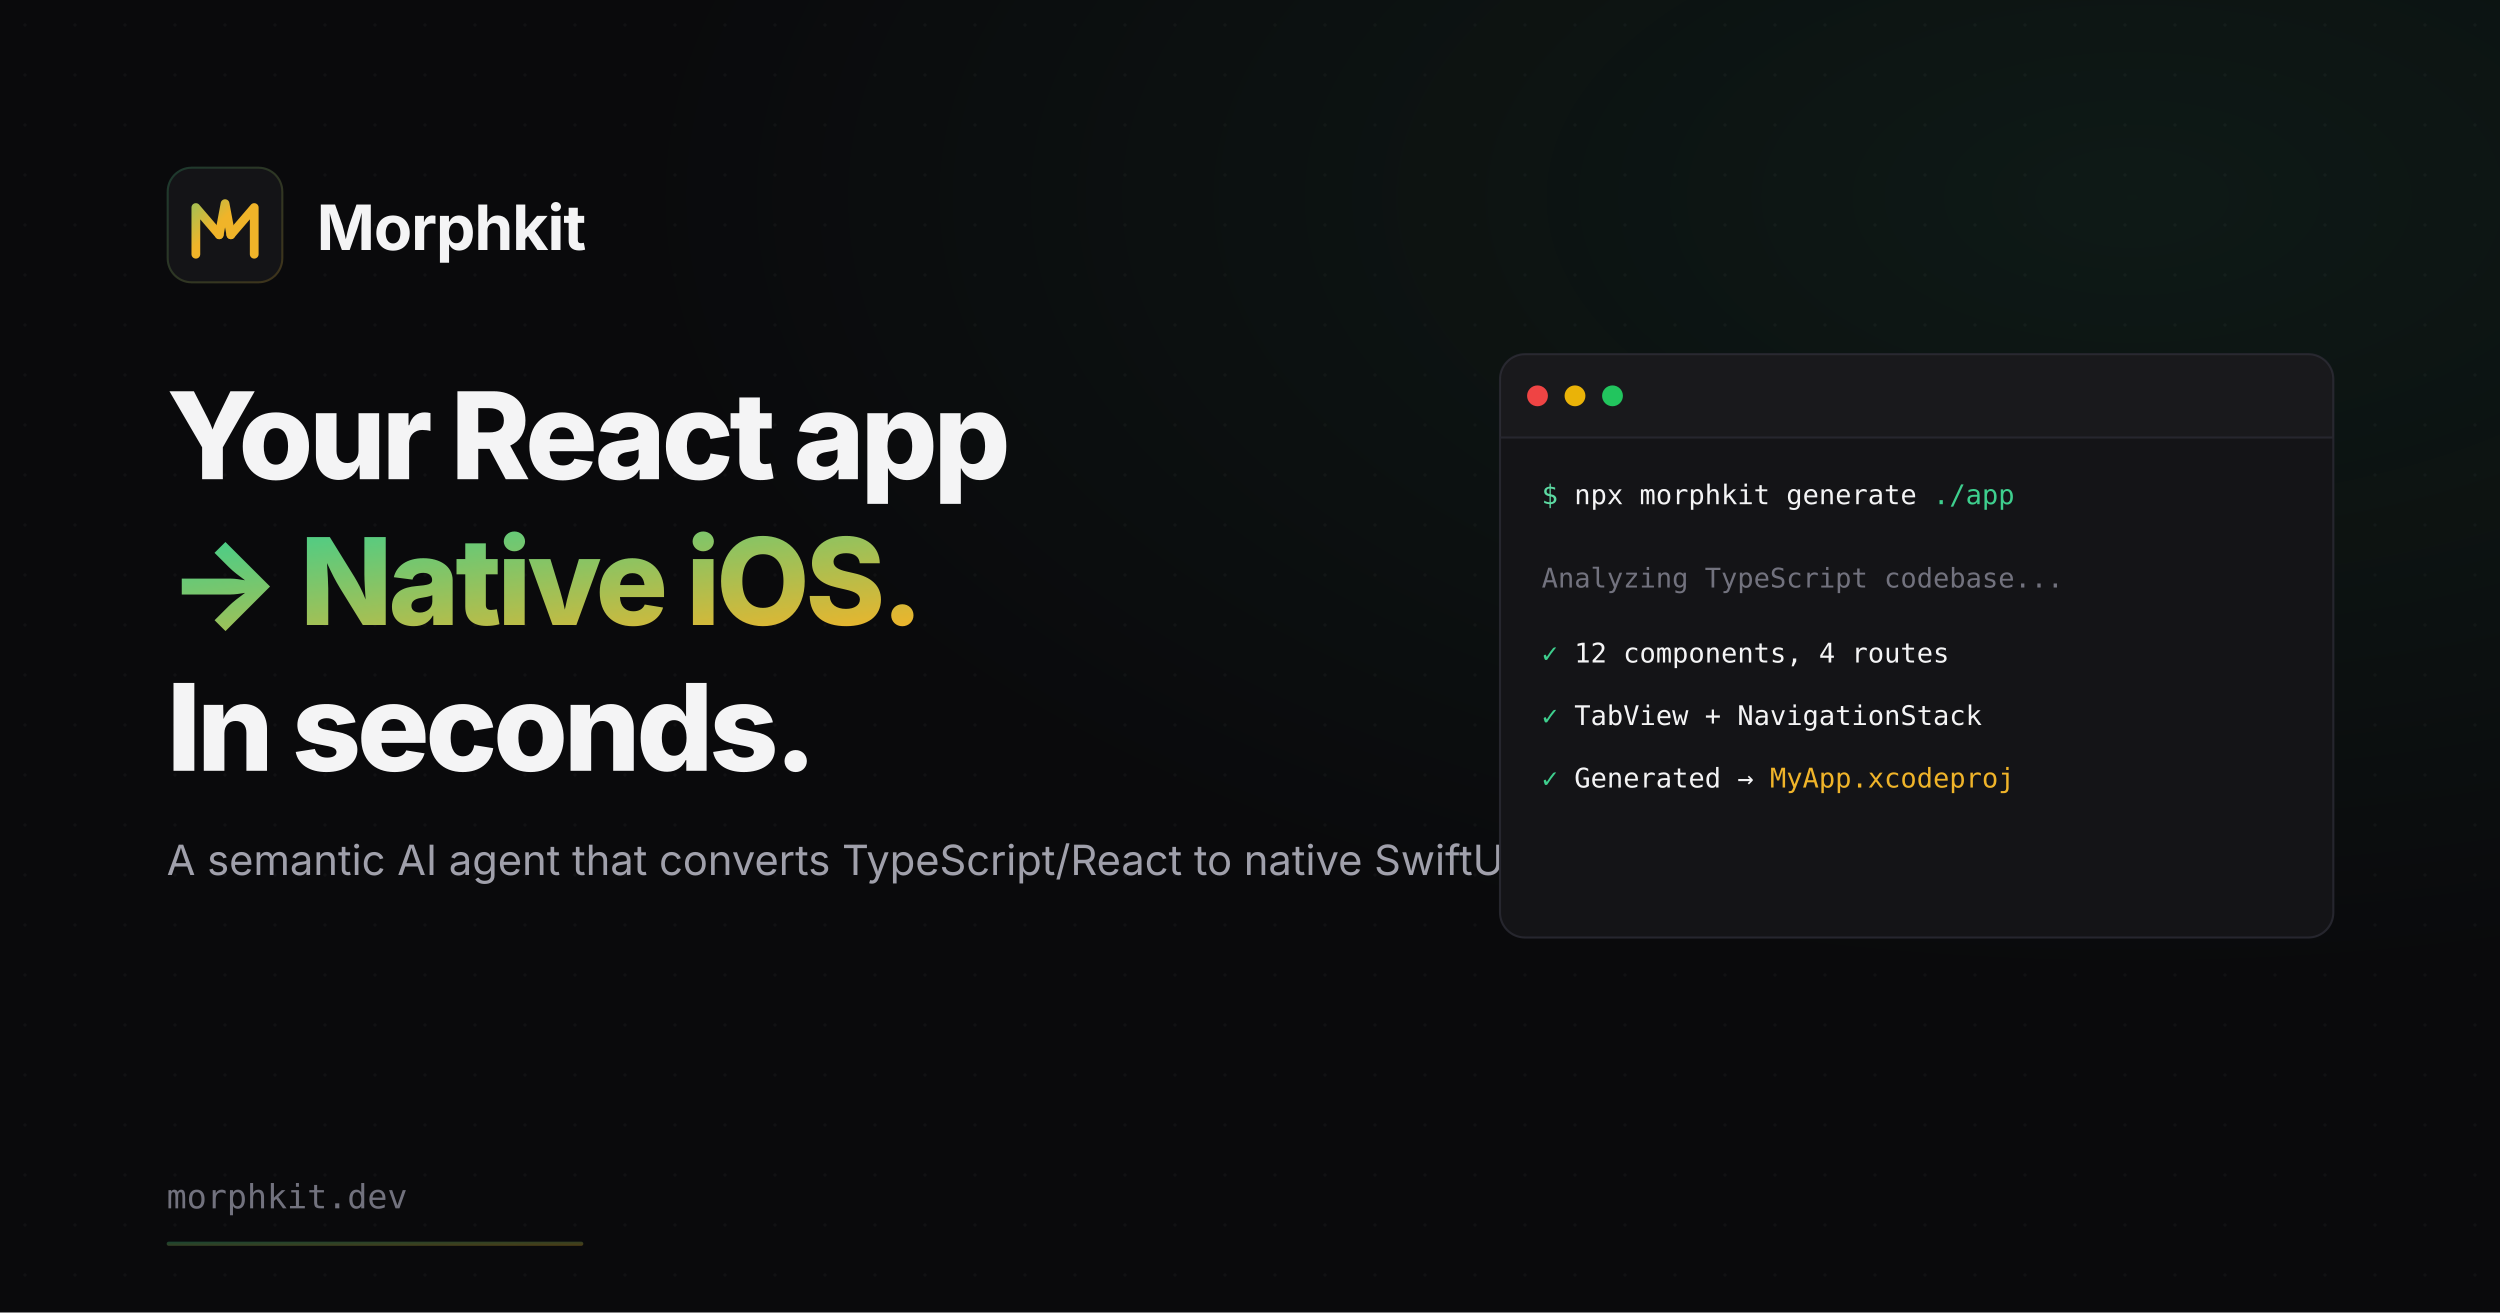
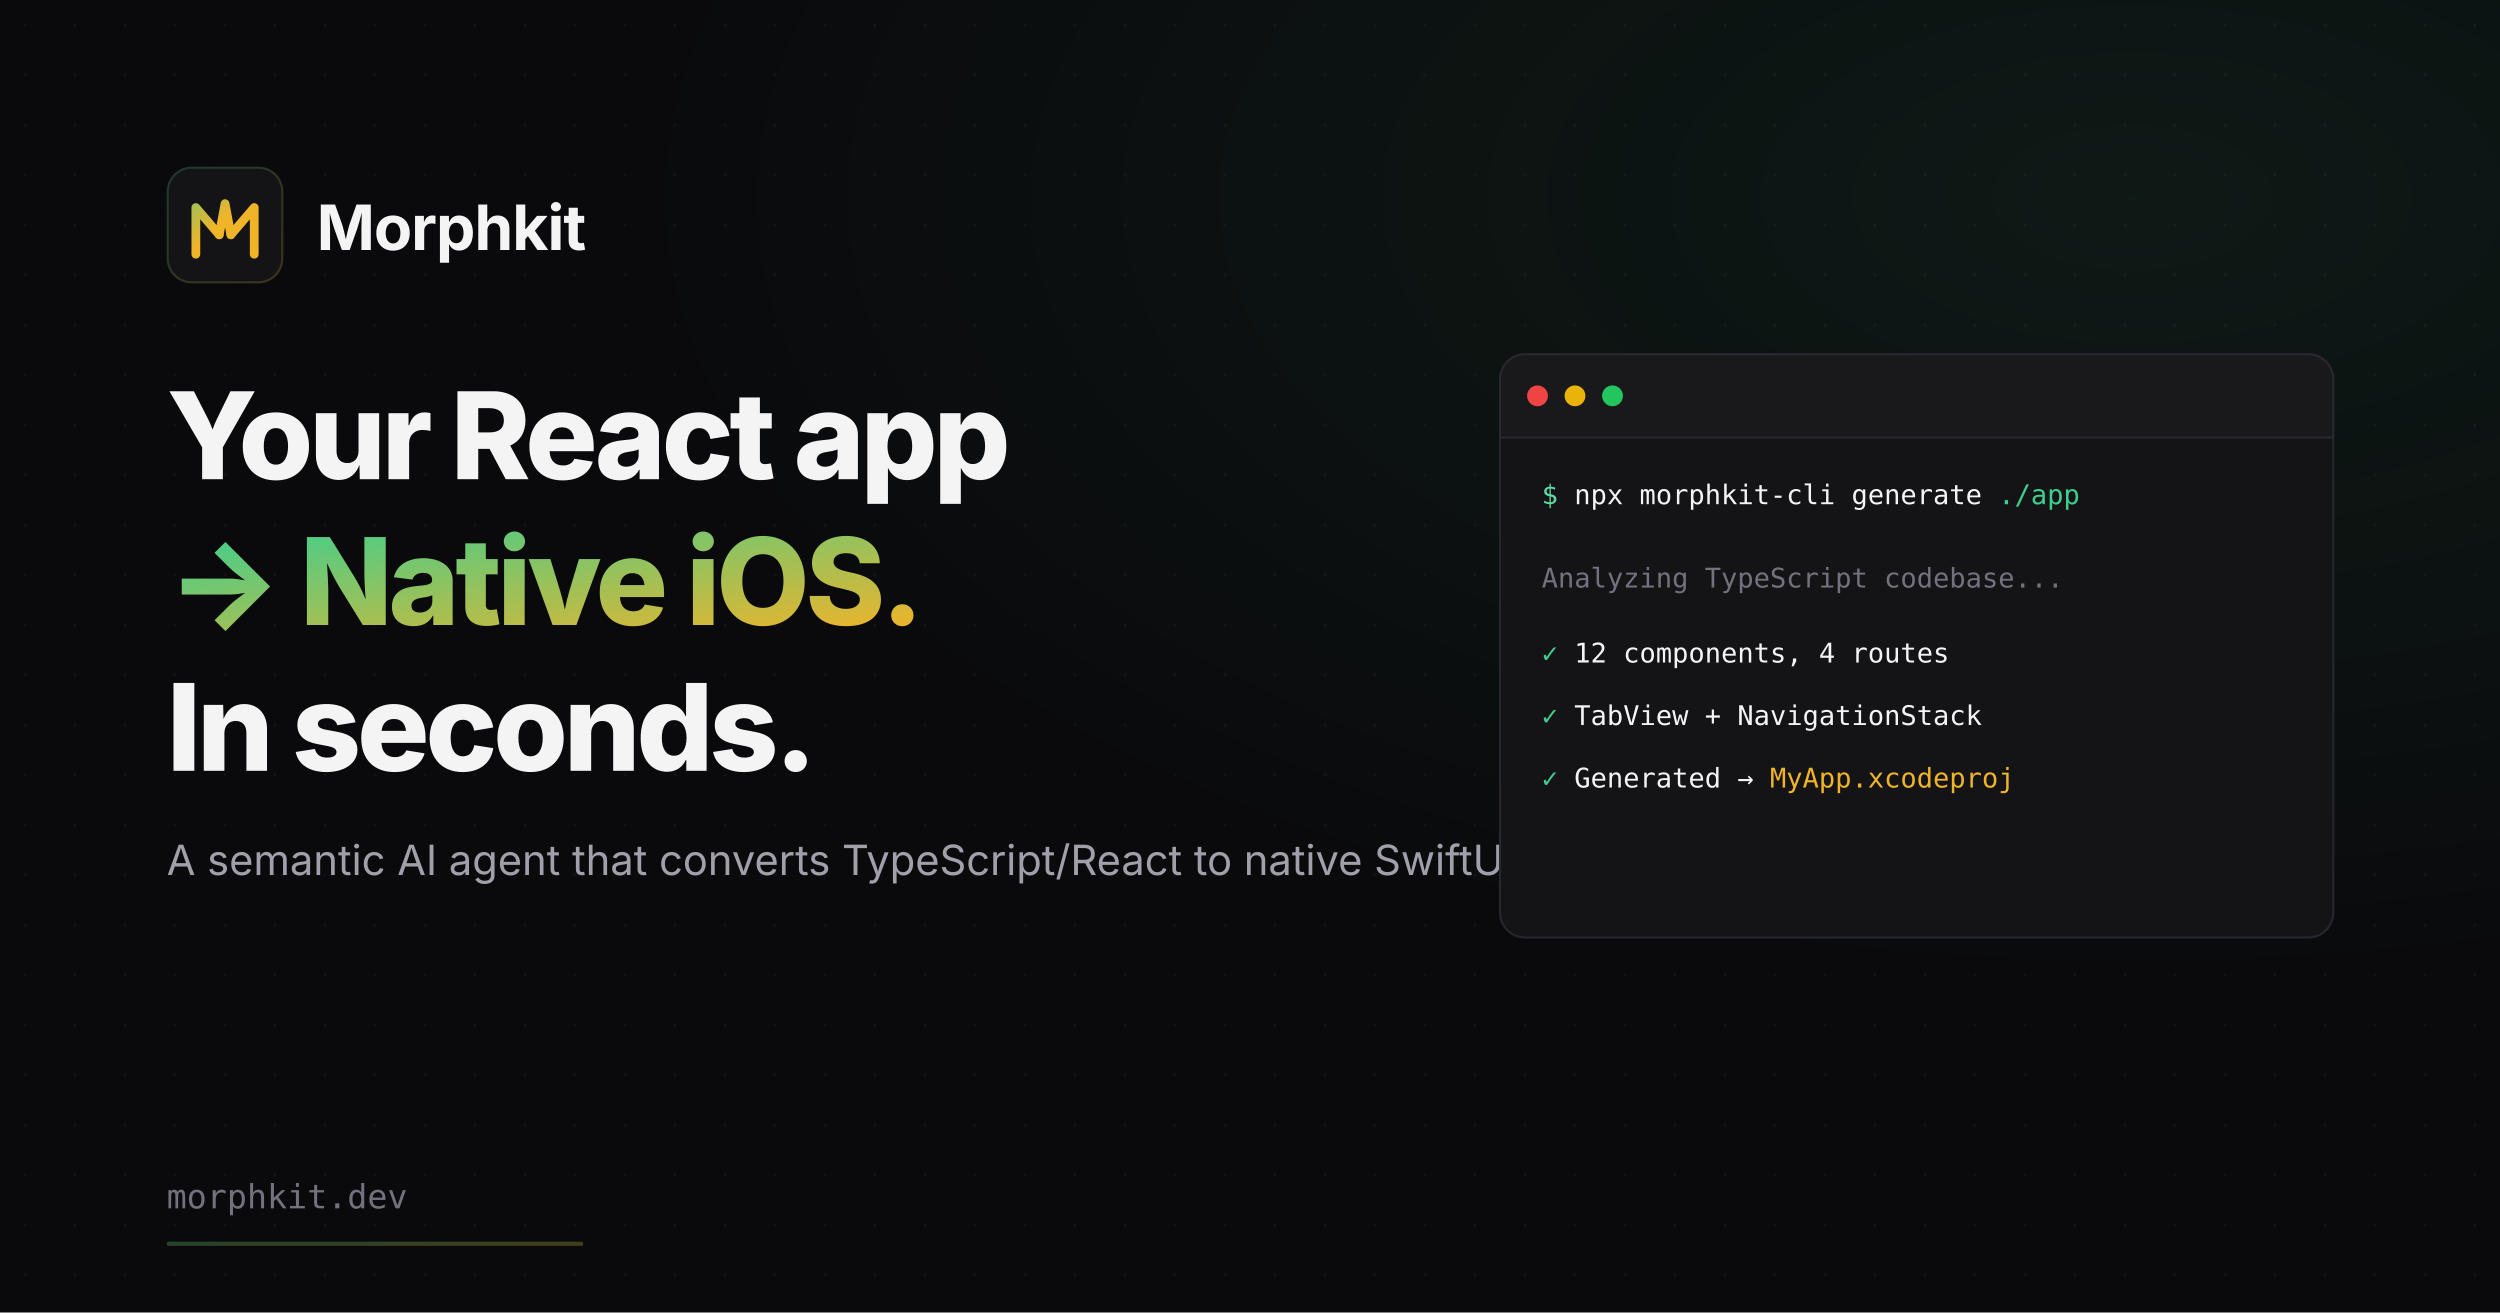
<svg xmlns="http://www.w3.org/2000/svg" viewBox="0 0 1200 630" width="1200" height="630">
  <defs>
    <linearGradient id="og-grad" x1="0" y1="0" x2="1" y2="1">
      <stop offset="0%" stop-color="#3ECF8E" />
      <stop offset="100%" stop-color="#F0B429" />
    </linearGradient>
    <linearGradient id="og-logo-grad" x1="0" y1="0" x2="56" y2="56" gradientUnits="userSpaceOnUse">
      <stop offset="0%" stop-color="#3ECF8E" />
      <stop offset="100%" stop-color="#F0B429" />
    </linearGradient>
    <radialGradient id="og-glow" cx="0.85" cy="0.15" r="0.6">
      <stop offset="0%" stop-color="#3ECF8E" stop-opacity="0.08" />
      <stop offset="100%" stop-color="#3ECF8E" stop-opacity="0" />
    </radialGradient>
    <pattern id="dots" x="0" y="0" width="24" height="24" patternUnits="userSpaceOnUse">
      <circle cx="12" cy="12" r="0.8" fill="rgba(255,255,255,0.03)" />
    </pattern>
  </defs>
  <rect width="1200" height="630" fill="#0A0A0C" />
  <rect width="1200" height="630" fill="url(#dots)" />
  <rect width="1200" height="630" fill="url(#og-glow)" />
  <g transform="translate(80, 80)">
    <rect width="56" height="56" rx="12" fill="#141417" />
    <rect x="0.5" y="0.5" width="55" height="55" rx="11.5" fill="none" stroke="url(#og-logo-grad)" stroke-opacity="0.2" stroke-width="1" />
    <g transform="scale(0.467)">
      <path d="M30 90V42l24 28" stroke="url(#og-logo-grad)" stroke-width="9" stroke-linecap="round" stroke-linejoin="round" fill="none" />
      <path d="M90 90V42L66 70" stroke="url(#og-logo-grad)" stroke-width="9" stroke-linecap="round" stroke-linejoin="round" fill="none" />
      <path d="M54 70L60 38L66 70" stroke="url(#og-logo-grad)" stroke-width="9" stroke-linecap="round" stroke-linejoin="round" fill="none" />
    </g>
  </g>
  <text x="152" y="120" font-family="Inter, -apple-system, BlinkMacSystemFont, Segoe UI, Helvetica, Arial, sans-serif" font-size="30" font-weight="700" fill="#F4F4F5" letter-spacing="-0.5">Morphkit</text>
  <text x="80" y="230" font-family="Inter, -apple-system, BlinkMacSystemFont, Segoe UI, Helvetica, Arial, sans-serif" font-size="58" font-weight="800" fill="#F4F4F5" letter-spacing="-2">Your React app</text>
  <text x="80" y="300" font-family="Inter, -apple-system, BlinkMacSystemFont, Segoe UI, Helvetica, Arial, sans-serif" font-size="58" font-weight="800" fill="url(#og-grad)" letter-spacing="-2">→ Native iOS.</text>
  <text x="80" y="370" font-family="Inter, -apple-system, BlinkMacSystemFont, Segoe UI, Helvetica, Arial, sans-serif" font-size="58" font-weight="800" fill="#F4F4F5" letter-spacing="-2">In seconds.</text>
  <text x="80" y="420" font-family="Inter, -apple-system, BlinkMacSystemFont, Segoe UI, Helvetica, Arial, sans-serif" font-size="20" fill="#A0A0AB">A semantic AI agent that converts TypeScript/React to native SwiftUI.</text>
  <g transform="translate(720, 170)">
    <rect width="400" height="280" rx="12" fill="#141417" stroke="#26262E" stroke-width="1" />
    <clipPath id="tb-clip">
      <rect width="400" height="40" />
    </clipPath>
    <rect width="400" height="52" rx="12" fill="rgba(255,255,255,0.02)" clip-path="url(#tb-clip)" />
    <line x1="0" y1="40" x2="400" y2="40" stroke="#26262E" stroke-width="1" />
    <circle cx="18" cy="20" r="5" fill="#ef4444" />
    <circle cx="36" cy="20" r="5" fill="#eab308" />
    <circle cx="54" cy="20" r="5" fill="#22c55e" />
    <text x="20" y="72" font-family="JetBrains Mono, SF Mono, Fira Code, monospace" font-size="13">
      <tspan fill="#5DDBA3">$</tspan>
-       <tspan fill="#F4F4F5"> npx morphkit generate </tspan>
+       <tspan fill="#F4F4F5"> npx morphkit-cli generate </tspan>
      <tspan fill="#3ECF8E">./app</tspan>
    </text>
    <text x="20" y="112" font-family="JetBrains Mono, SF Mono, Fira Code, monospace" font-size="13" fill="#72727E">  Analyzing TypeScript codebase...</text>
    <text x="20" y="148" font-family="JetBrains Mono, SF Mono, Fira Code, monospace" font-size="13">
      <tspan fill="#3ECF8E">  ✓</tspan>
      <tspan fill="#F4F4F5"> 12 components, 4 routes</tspan>
    </text>
    <text x="20" y="178" font-family="JetBrains Mono, SF Mono, Fira Code, monospace" font-size="13">
      <tspan fill="#3ECF8E">  ✓</tspan>
      <tspan fill="#F4F4F5"> TabView + NavigationStack</tspan>
    </text>
    <text x="20" y="208" font-family="JetBrains Mono, SF Mono, Fira Code, monospace" font-size="13">
      <tspan fill="#3ECF8E">  ✓</tspan>
      <tspan fill="#F4F4F5"> Generated → </tspan>
      <tspan fill="#F0B429">MyApp.xcodeproj</tspan>
    </text>
  </g>
  <text x="80" y="580" font-family="JetBrains Mono, SF Mono, Fira Code, monospace" font-size="16" fill="#72727E">morphkit.dev</text>
  <rect x="80" y="596" width="200" height="2" rx="1" fill="url(#og-grad)" opacity="0.3" />
</svg>
